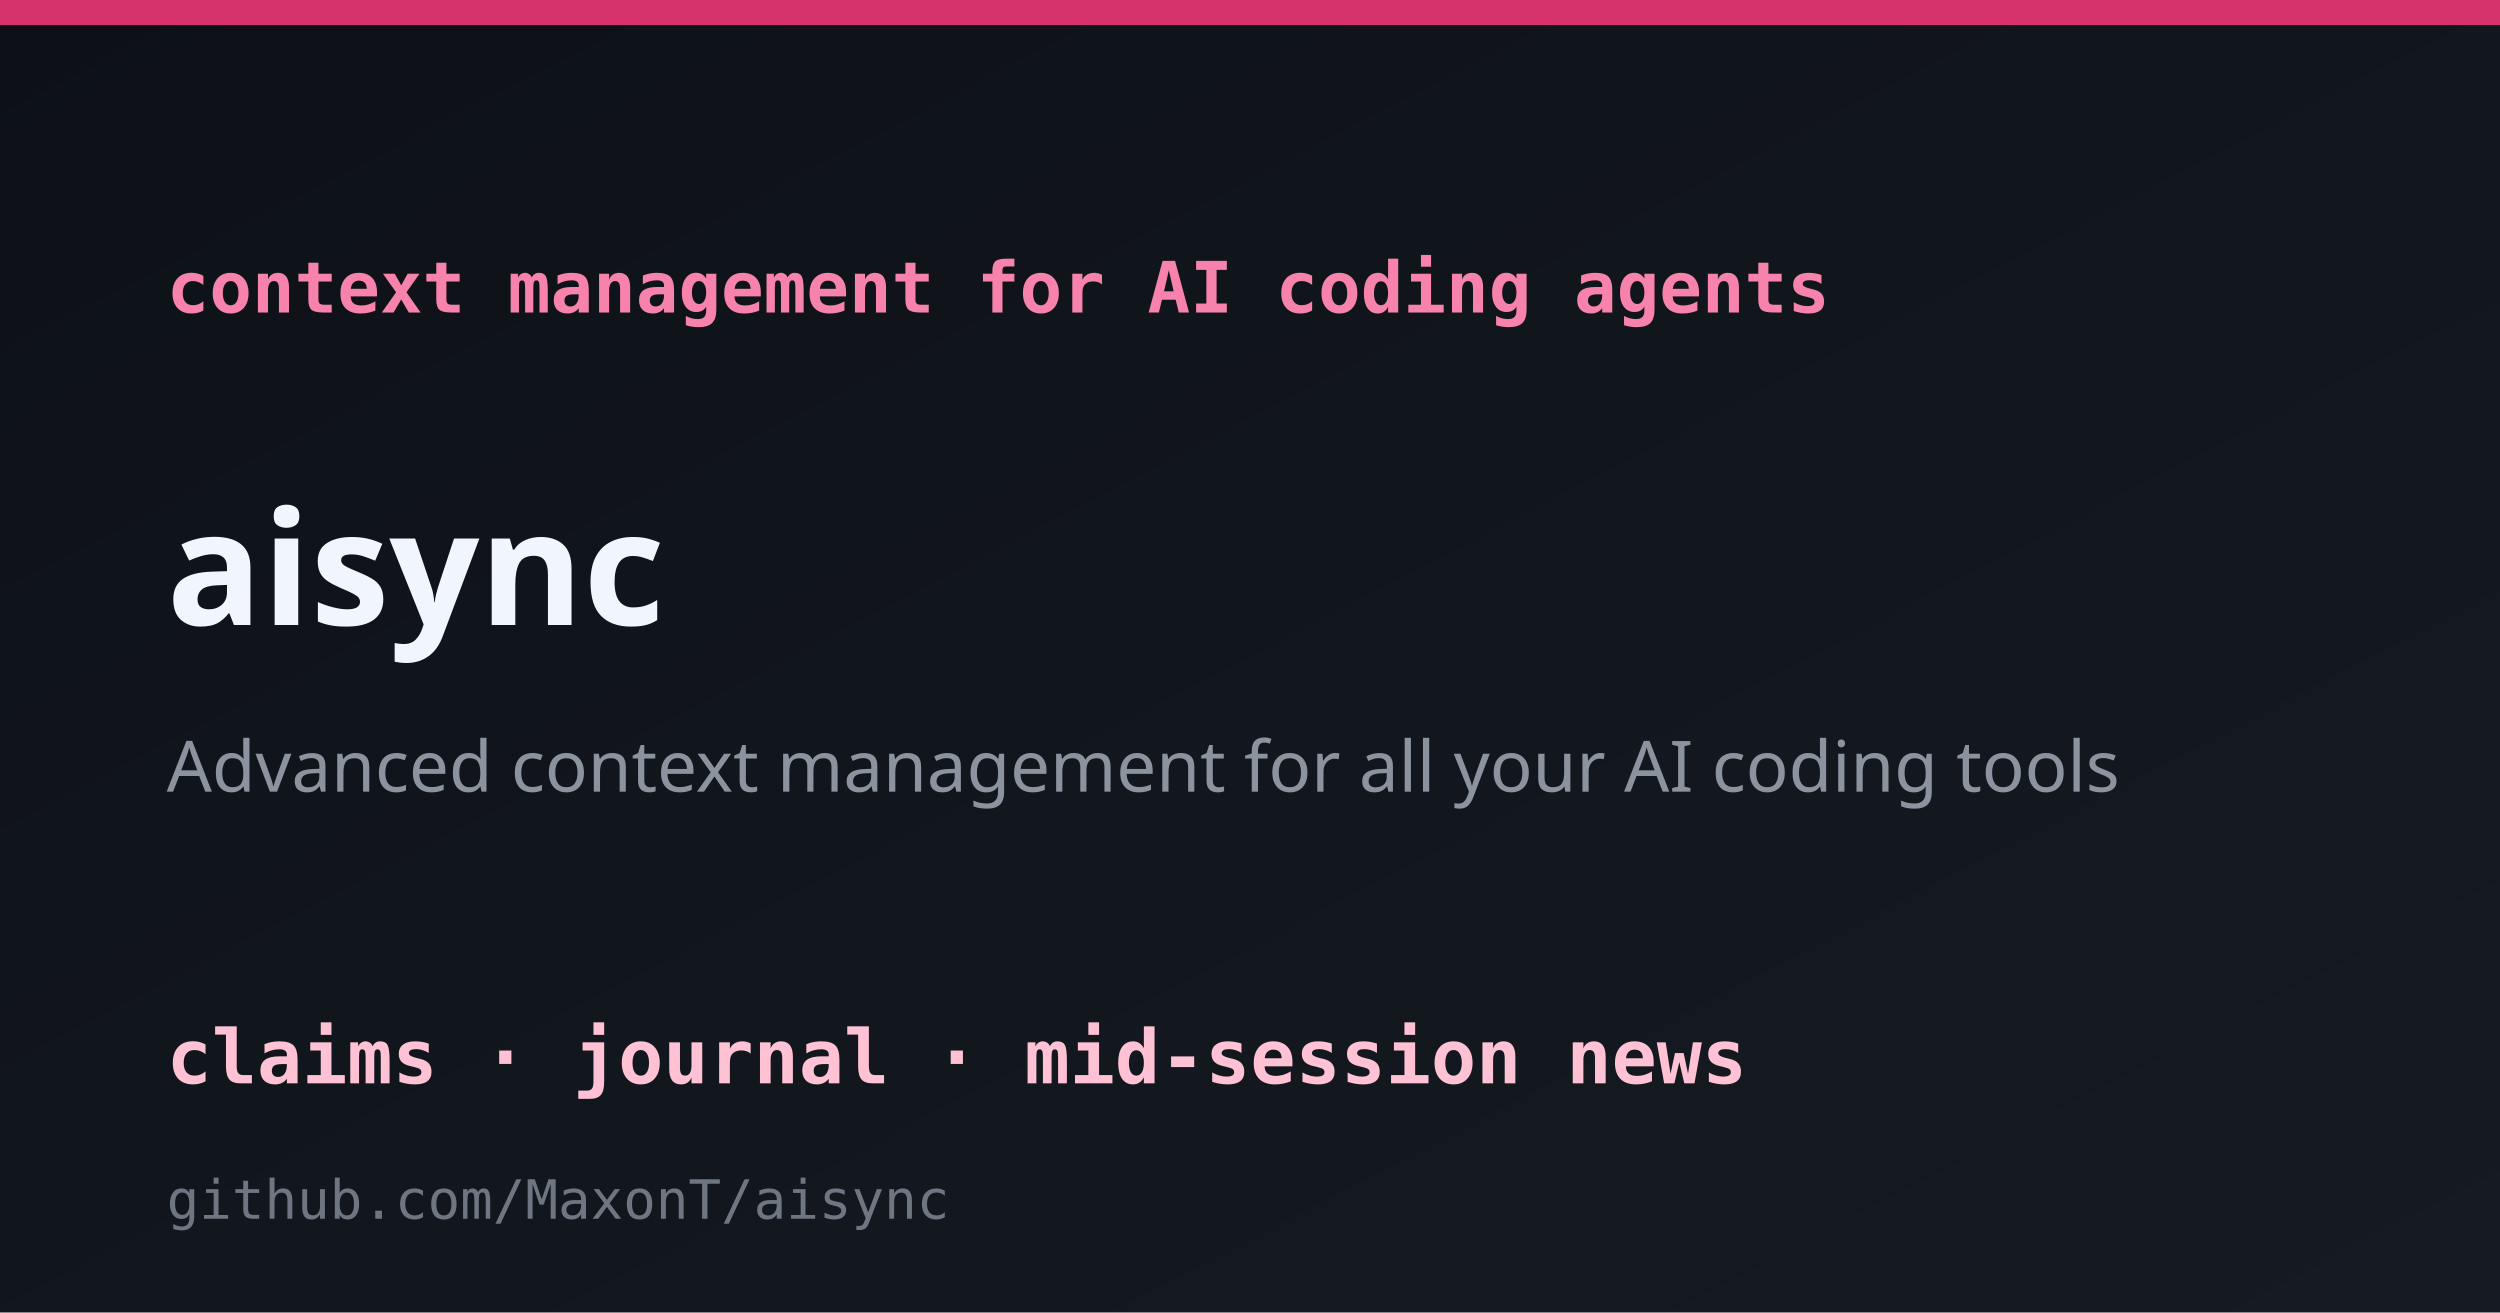
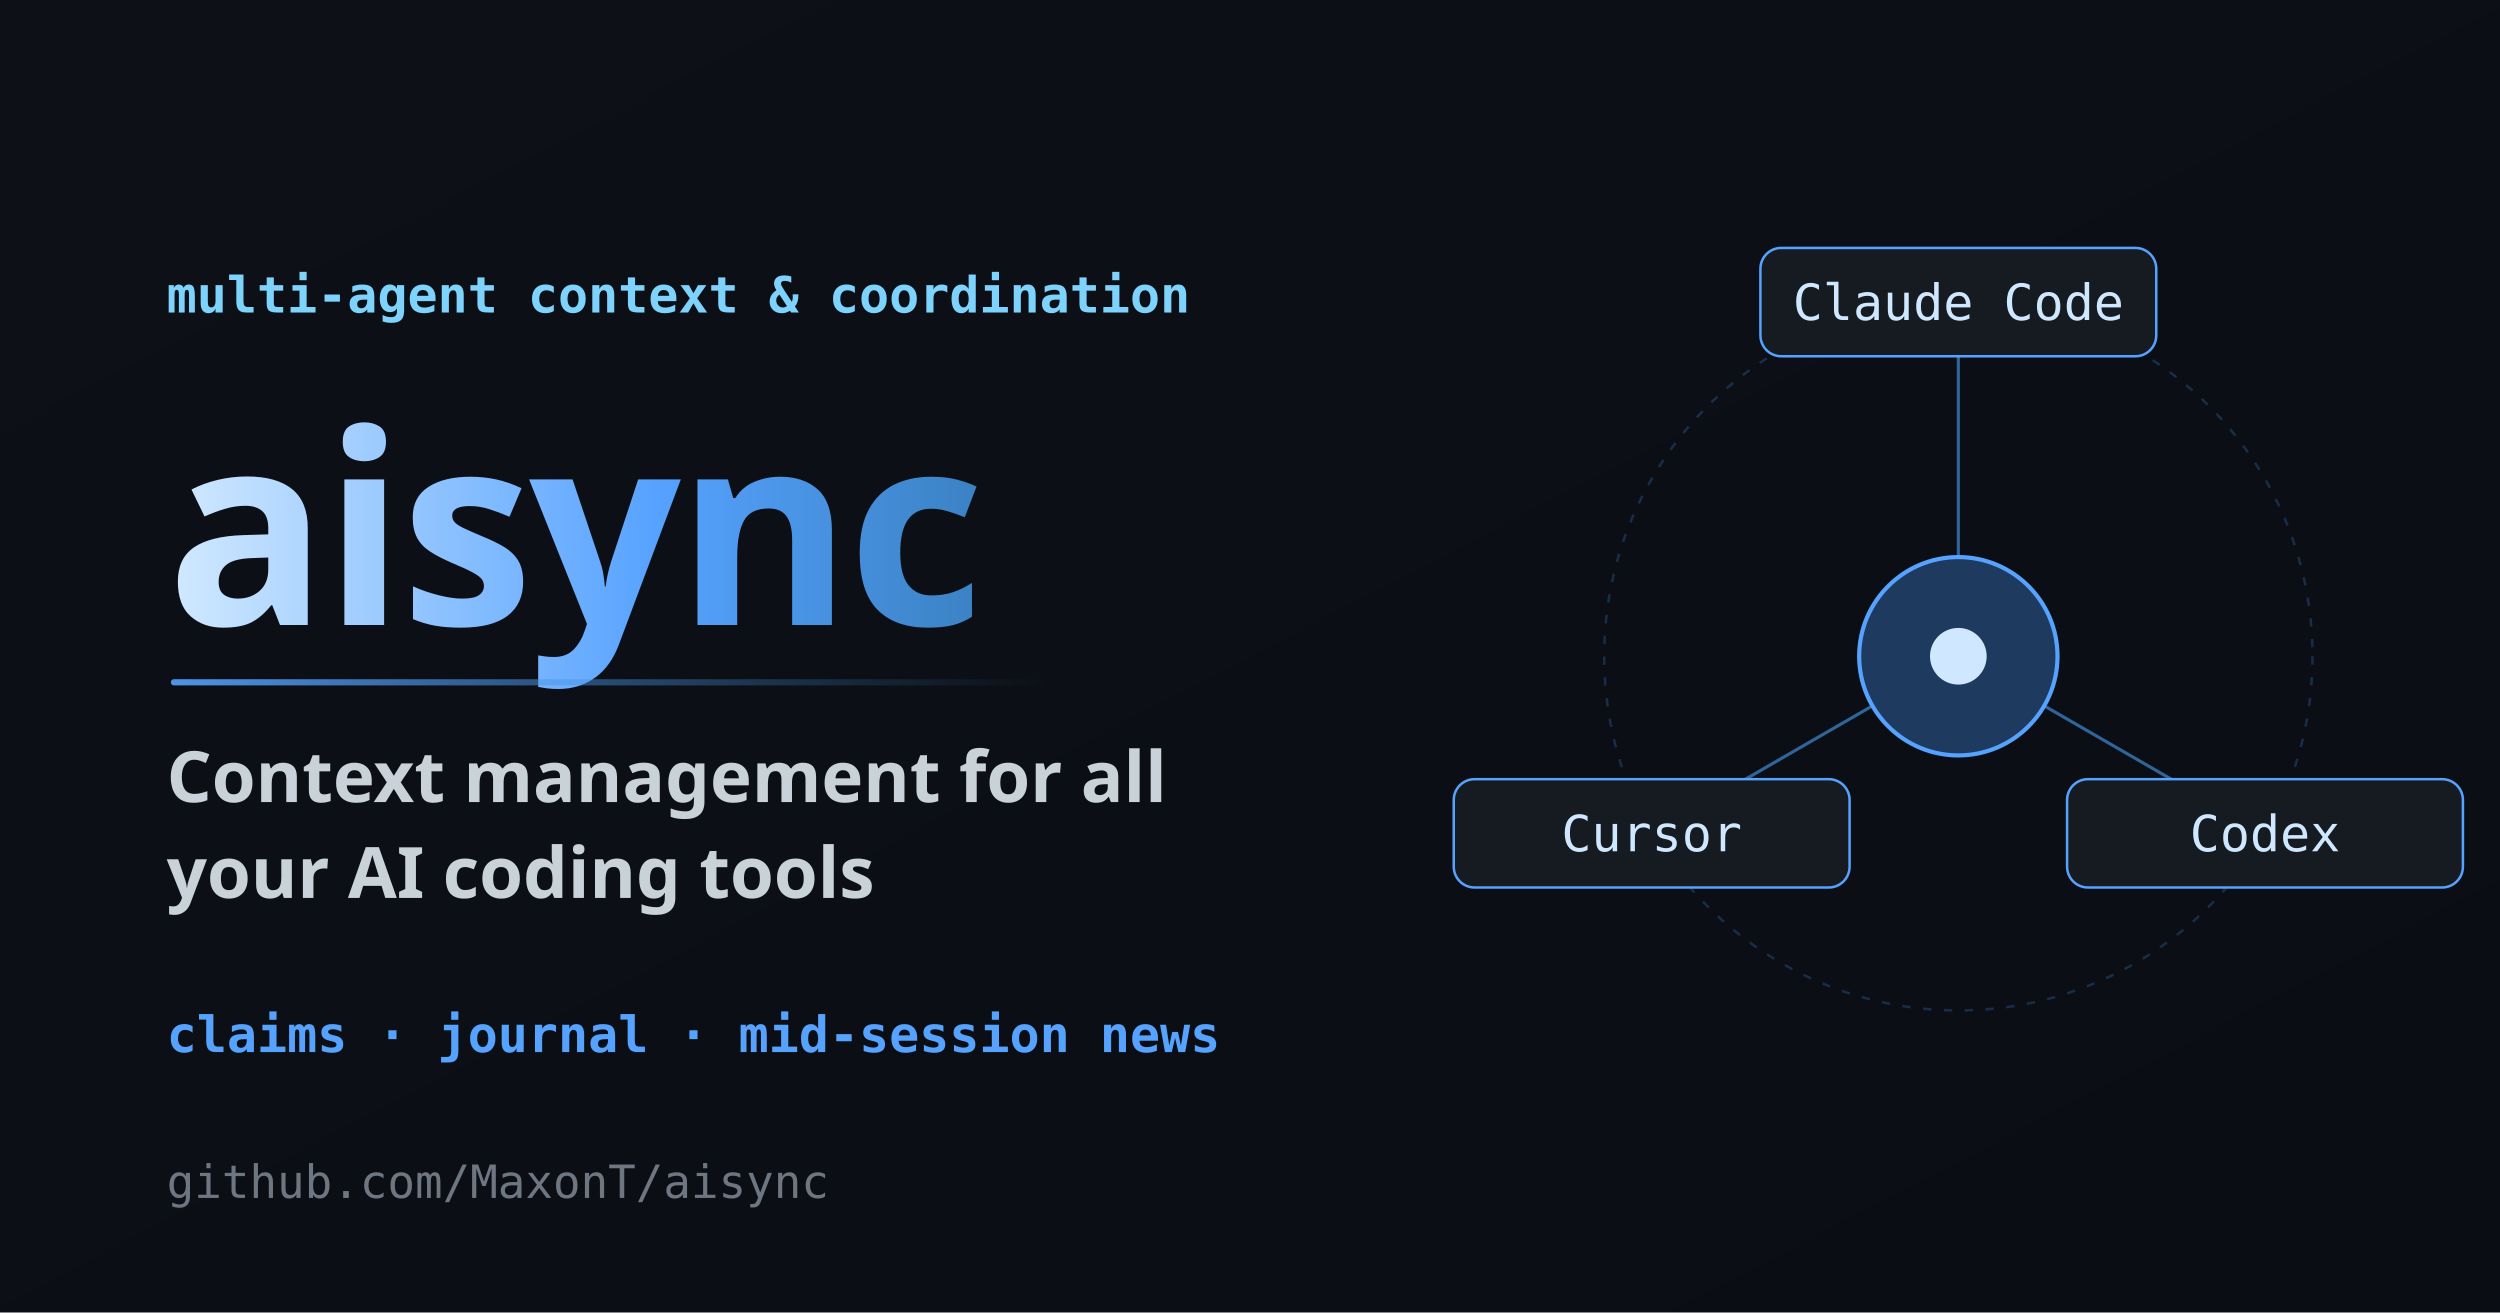
<svg xmlns="http://www.w3.org/2000/svg" width="1200" height="630" viewBox="0 0 1200 630">
  <defs>
    <linearGradient id="bg" x1="0" y1="0" x2="1" y2="1">
      <stop offset="0" stop-color="#0d1117" />
-       <stop offset="1" stop-color="#161b22" />
+       <stop offset="1" stop-color="#0a0e14" />
+     </linearGradient>
+     <linearGradient id="word" x1="0" y1="0" x2="1" y2="0">
+       <stop offset="0" stop-color="#cfe8ff" />
+       <stop offset="0.6" stop-color="#56a2ff" />
+       <stop offset="1" stop-color="#3b82c4" />
+     </linearGradient>
+     <linearGradient id="rule" x1="0" y1="0" x2="1" y2="0">
+       <stop offset="0" stop-color="#56a2ff" stop-opacity="0.9" />
+       <stop offset="1" stop-color="#3b82c4" stop-opacity="0" />
    </linearGradient>
  </defs>
  <rect width="1200" height="630" fill="url(#bg)" />
-   <rect x="0" y="0" width="1200" height="12" fill="#d6336c" />
-   <text x="80" y="150" fill="#f783ac" font-family="monospace" font-size="34" font-weight="700">context management for AI coding agents</text>
-   <text x="80" y="300" fill="#f0f6fc" font-family="system-ui,sans-serif" font-size="76" font-weight="800">aisync</text>
-   <text x="80" y="380" fill="#8b949e" font-family="system-ui,sans-serif" font-size="34">Advanced context management for all your AI coding tools</text>
-   <text x="80" y="520" fill="#ffc2d4" font-family="monospace" font-size="36" font-weight="700">claims · journal · mid-session news</text>
-   <text x="80" y="585" fill="#6e7681" font-family="monospace" font-size="26">github.com/MaxonT/aisync</text>
+   <text x="80" y="150" font-family="monospace" font-size="24" font-weight="700" fill="#7dd3fc">multi-agent context &amp; coordination</text>
+   <text x="80" y="300" font-family="'Segoe UI',system-ui,-apple-system,sans-serif" font-size="128" font-weight="800" fill="url(#word)" letter-spacing="-2">aisync</text>
+   <rect x="82" y="326" width="420" height="3" rx="1.5" fill="url(#rule)" />
+   <text x="80" y="385" font-family="system-ui,sans-serif" font-size="34" font-weight="600" fill="#c9d1d9">Context management for all</text>
+   <text x="80" y="431" font-family="system-ui,sans-serif" font-size="34" font-weight="600" fill="#c9d1d9">your AI coding tools</text>
+   <text x="80" y="505" font-family="monospace" font-size="24" font-weight="700" fill="#56a2ff">claims · journal · mid-session news</text>
+   <text x="80" y="575" font-family="monospace" font-size="22" fill="#6e7681">github.com/MaxonT/aisync</text>
+   <circle cx="940" cy="315" r="170" fill="none" stroke="#1e3a5f" stroke-width="1.2" stroke-dasharray="4 6" opacity="0.7" />
+   <line x1="940" y1="315" x2="940" y2="145" stroke="#3b82c4" stroke-width="1.5" opacity="0.75" />
+   <line x1="940" y1="315" x2="1087.2" y2="400" stroke="#3b82c4" stroke-width="1.5" opacity="0.75" />
+   <line x1="940" y1="315" x2="792.8" y2="400" stroke="#3b82c4" stroke-width="1.5" opacity="0.75" />
+   <circle cx="940" cy="315" r="47.6" fill="#1e3a5f" stroke="#56a2ff" stroke-width="2" />
+   <circle cx="940" cy="315" r="13.6" fill="#cfe8ff" />
+   <rect x="845" y="119" width="190" height="52" rx="10" fill="#161b22" stroke="#56a2ff" stroke-width="1.2" />
+   <text x="940" y="153.6" text-anchor="middle" font-family="'SF Mono',ui-monospace,monospace" font-size="24" fill="#cfe8ff">Claude Code</text>
+   <rect x="992.2" y="374" width="190" height="52" rx="10" fill="#161b22" stroke="#56a2ff" stroke-width="1.2" />
+   <text x="1087.2" y="408.6" text-anchor="middle" font-family="'SF Mono',ui-monospace,monospace" font-size="24" fill="#cfe8ff">Codex</text>
+   <rect x="697.8" y="374" width="190" height="52" rx="10" fill="#161b22" stroke="#56a2ff" stroke-width="1.2" />
+   <text x="792.8" y="408.6" text-anchor="middle" font-family="'SF Mono',ui-monospace,monospace" font-size="24" fill="#cfe8ff">Cursor</text>
</svg>
